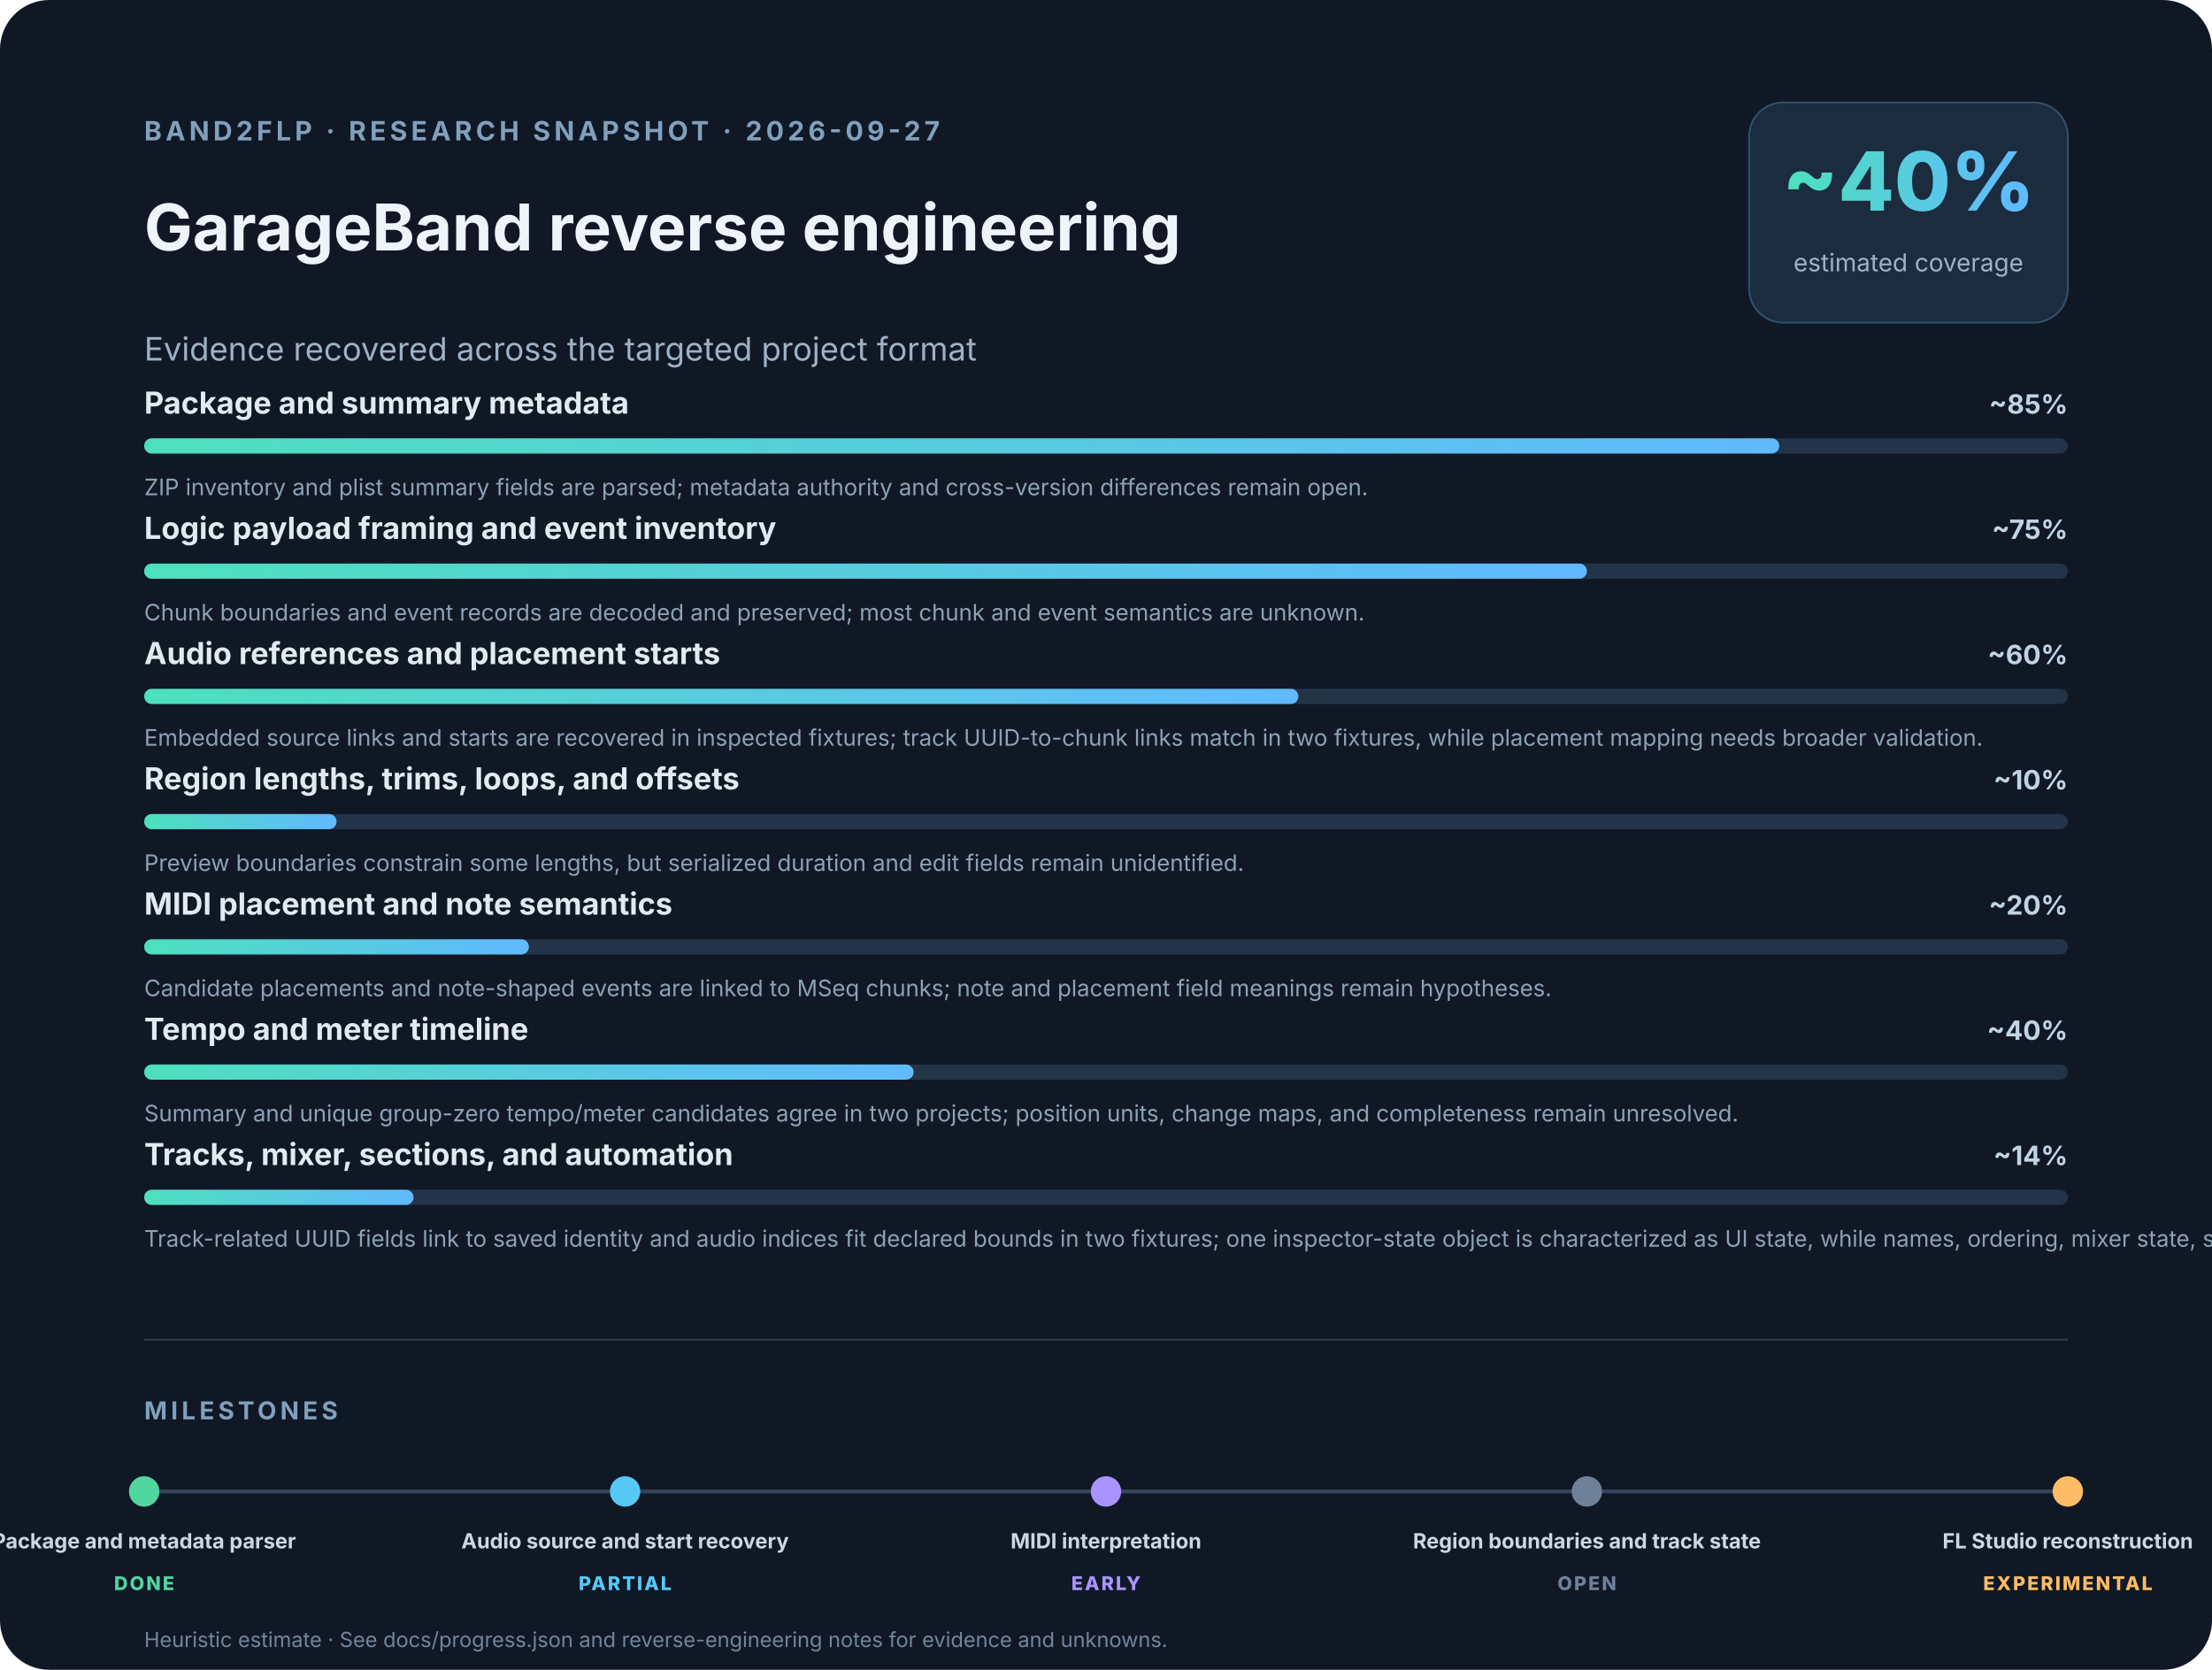
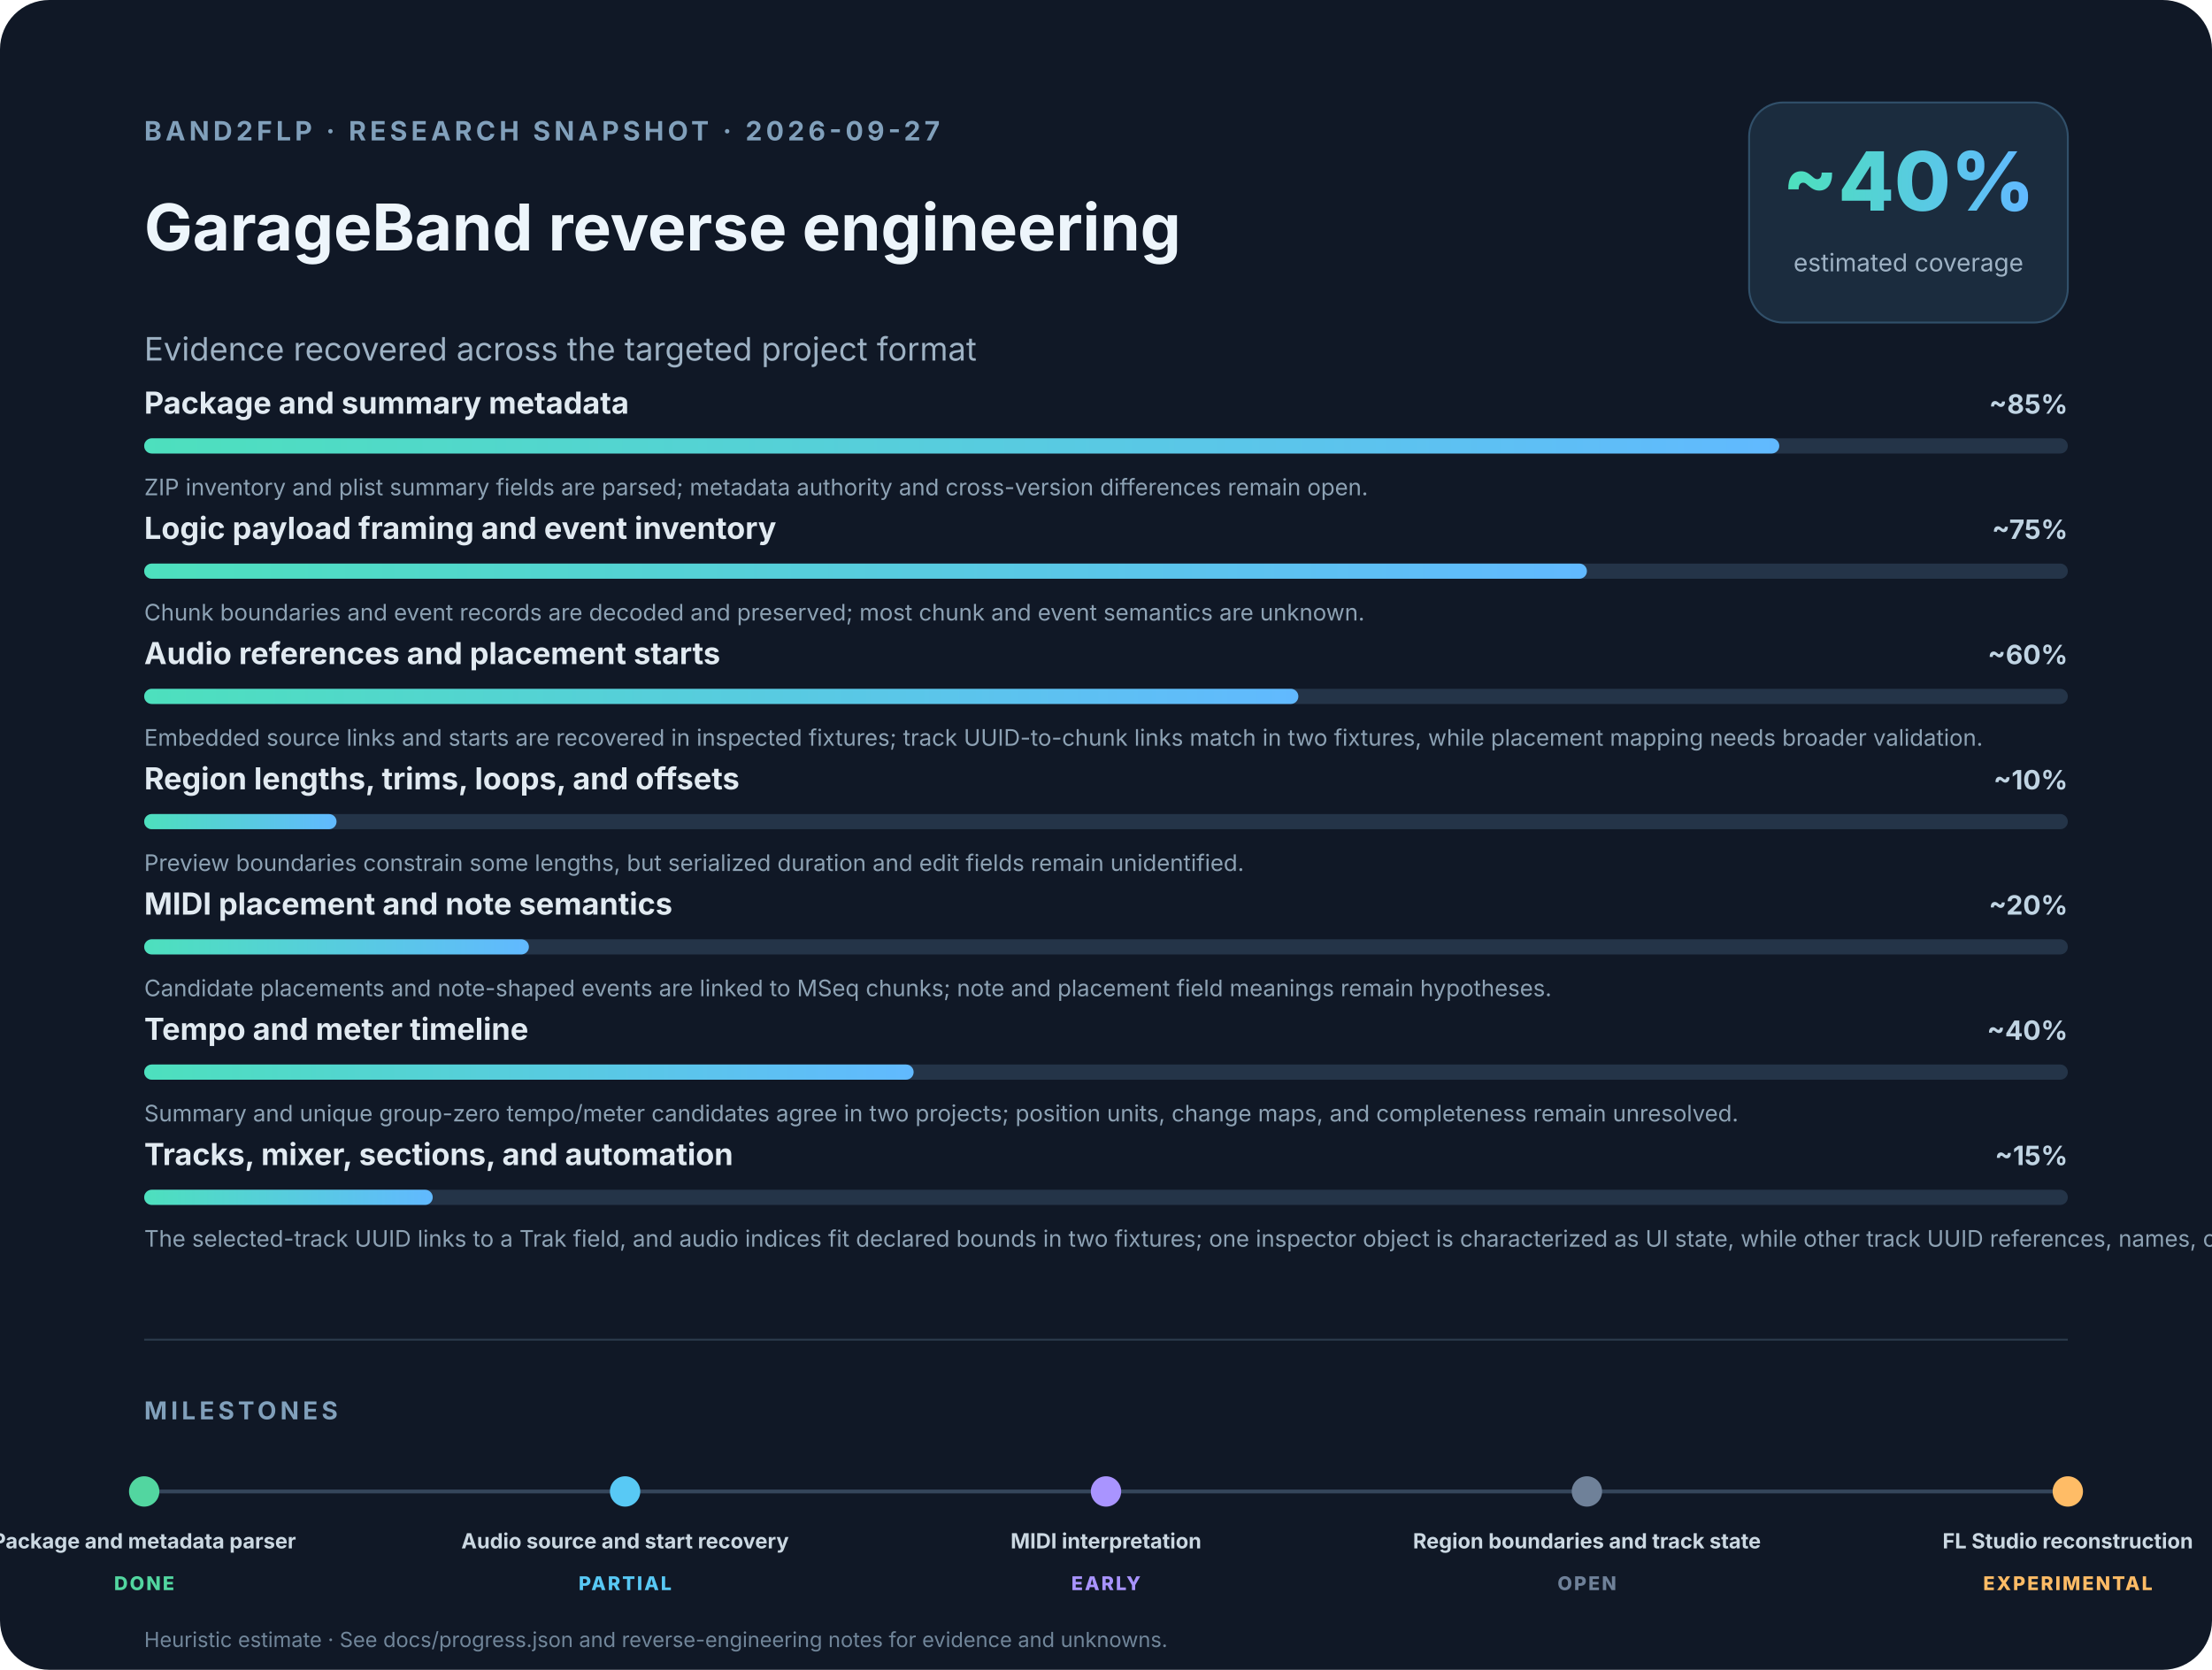
<svg xmlns="http://www.w3.org/2000/svg" viewBox="0 0 1166 880" role="img" aria-labelledby="title desc">
  <defs>
    <linearGradient id="accent" x1="0" x2="1">
      <stop offset="0" stop-color="#4de0bd" />
      <stop offset="1" stop-color="#61b9ff" />
    </linearGradient>
  </defs>
  <rect width="1166" height="880" rx="26" fill="#101826" />
  <text x="76" y="74" class="eyebrow">BAND2FLP · RESEARCH SNAPSHOT · 2026-09-27</text>
  <text x="76" y="132" class="headline">GarageBand reverse engineering</text>
  <text x="76" y="190" class="subhead">Evidence recovered across the targeted project format</text>
  <rect x="922" y="54" width="168" height="116" rx="18" fill="#1b2c3e" stroke="#31506a" />
  <text x="1006" y="111" class="big-pct" text-anchor="middle">~40%</text>
  <text x="1006" y="143" class="small" text-anchor="middle">estimated coverage</text>
  <text x="76" y="218" class="row-title">Package and summary metadata</text>
  <text x="1090" y="218" class="row-pct" text-anchor="end">~85%</text>
  <rect x="76" y="231" width="1014" height="8" rx="4" class="bar-bg" />
  <rect x="76" y="231" width="861.9" height="8" rx="4" class="bar-fill" />
  <text x="76" y="261" class="row-note">ZIP inventory and plist summary fields are parsed; metadata authority and cross-version differences remain open.</text>
  <text x="76" y="284" class="row-title">Logic payload framing and event inventory</text>
  <text x="1090" y="284" class="row-pct" text-anchor="end">~75%</text>
  <rect x="76" y="297" width="1014" height="8" rx="4" class="bar-bg" />
  <rect x="76" y="297" width="760.5" height="8" rx="4" class="bar-fill" />
  <text x="76" y="327" class="row-note">Chunk boundaries and event records are decoded and preserved; most chunk and event semantics are unknown.</text>
  <text x="76" y="350" class="row-title">Audio references and placement starts</text>
  <text x="1090" y="350" class="row-pct" text-anchor="end">~60%</text>
  <rect x="76" y="363" width="1014" height="8" rx="4" class="bar-bg" />
  <rect x="76" y="363" width="608.4" height="8" rx="4" class="bar-fill" />
  <text x="76" y="393" class="row-note">Embedded source links and starts are recovered in inspected fixtures; track UUID-to-chunk links match in two fixtures, while placement mapping needs broader validation.</text>
  <text x="76" y="416" class="row-title">Region lengths, trims, loops, and offsets</text>
  <text x="1090" y="416" class="row-pct" text-anchor="end">~10%</text>
  <rect x="76" y="429" width="1014" height="8" rx="4" class="bar-bg" />
  <rect x="76" y="429" width="101.4" height="8" rx="4" class="bar-fill" />
  <text x="76" y="459" class="row-note">Preview boundaries constrain some lengths, but serialized duration and edit fields remain unidentified.</text>
  <text x="76" y="482" class="row-title">MIDI placement and note semantics</text>
  <text x="1090" y="482" class="row-pct" text-anchor="end">~20%</text>
  <rect x="76" y="495" width="1014" height="8" rx="4" class="bar-bg" />
  <rect x="76" y="495" width="202.8" height="8" rx="4" class="bar-fill" />
  <text x="76" y="525" class="row-note">Candidate placements and note-shaped events are linked to MSeq chunks; note and placement field meanings remain hypotheses.</text>
  <text x="76" y="548" class="row-title">Tempo and meter timeline</text>
  <text x="1090" y="548" class="row-pct" text-anchor="end">~40%</text>
  <rect x="76" y="561" width="1014" height="8" rx="4" class="bar-bg" />
  <rect x="76" y="561" width="405.6" height="8" rx="4" class="bar-fill" />
  <text x="76" y="591" class="row-note">Summary and unique group-zero tempo/meter candidates agree in two projects; position units, change maps, and completeness remain unresolved.</text>
  <text x="76" y="614" class="row-title">Tracks, mixer, sections, and automation</text>
-   <text x="1090" y="614" class="row-pct" text-anchor="end">~14%</text>
+   <text x="1090" y="614" class="row-pct" text-anchor="end">~15%</text>
  <rect x="76" y="627" width="1014" height="8" rx="4" class="bar-bg" />
-   <rect x="76" y="627" width="142.0" height="8" rx="4" class="bar-fill" />
-   <text x="76" y="657" class="row-note">Track-related UUID fields link to saved identity and audio indices fit declared bounds in two fixtures; one inspector-state object is characterized as UI state, while names, ordering, mixer state, sections, and automation remain largely unparsed.</text>
+   <rect x="76" y="627" width="152.1" height="8" rx="4" class="bar-fill" />
+   <text x="76" y="657" class="row-note">The selected-track UUID links to a Trak field, and audio indices fit declared bounds in two fixtures; one inspector object is characterized as UI state, while other track UUID references, names, ordering, mixer state, sections, and automation remain unresolved.</text>
  <line x1="76" y1="706" x2="1090" y2="706" stroke="#2b3a4b" />
  <text x="76" y="748" class="section">MILESTONES</text>
  <line x1="76" y1="786" x2="1090" y2="786" stroke="#35465b" stroke-width="2" />
  <circle cx="76.0" cy="786" r="8" fill="#52d6a0" />
  <text x="76.0" y="816" class="milestone-name" text-anchor="middle">Package and metadata parser</text>
  <text x="76.0" y="838" class="milestone-state" text-anchor="middle" fill="#52d6a0">DONE</text>
  <circle cx="329.5" cy="786" r="8" fill="#58c9f5" />
  <text x="329.5" y="816" class="milestone-name" text-anchor="middle">Audio source and start recovery</text>
  <text x="329.5" y="838" class="milestone-state" text-anchor="middle" fill="#58c9f5">PARTIAL</text>
  <circle cx="583.0" cy="786" r="8" fill="#a994ff" />
  <text x="583.0" y="816" class="milestone-name" text-anchor="middle">MIDI interpretation</text>
  <text x="583.0" y="838" class="milestone-state" text-anchor="middle" fill="#a994ff">EARLY</text>
  <circle cx="836.5" cy="786" r="8" fill="#6f8199" />
  <text x="836.5" y="816" class="milestone-name" text-anchor="middle">Region boundaries and track state</text>
  <text x="836.5" y="838" class="milestone-state" text-anchor="middle" fill="#6f8199">OPEN</text>
  <circle cx="1090.0" cy="786" r="8" fill="#ffbc66" />
  <text x="1090.0" y="816" class="milestone-name" text-anchor="middle">FL Studio reconstruction</text>
  <text x="1090.0" y="838" class="milestone-state" text-anchor="middle" fill="#ffbc66">EXPERIMENTAL</text>
  <text x="76" y="868" class="footer">Heuristic estimate · See docs/progress.json and reverse-engineering notes for evidence and unknowns.</text>
  <style>
text { font-family: Inter, Segoe UI, Arial, sans-serif; }
.eyebrow { fill:#81a0bb; font-size:14px; font-weight:700; letter-spacing:2px; }
.headline { fill:#edf5fb; font-size:34px; font-weight:700; }
.subhead { fill:#9eb2c4; font-size:17px; }
.big-pct { fill:url(#accent); font-size:43px; font-weight:800; }
.small { fill:#9eb2c4; font-size:13px; }
.row-title { fill:#e1eaf1; font-size:16px; font-weight:650; }
.row-pct { fill:#c0d4e3; font-size:14px; font-weight:700; }
.bar-bg { fill:#243448; } .bar-fill { fill:url(#accent); }
.row-note { fill:#8da2b4; font-size:12px; }
.section { fill:#81a0bb; font-size:13px; font-weight:700; letter-spacing:2px; }
.milestone-name { fill:#cbd8e2; font-size:11px; font-weight:650; }
.milestone-state { font-size:10px; font-weight:800; letter-spacing:1px; }
.footer { fill:#71869a; font-size:11px; }
</style>
</svg>
